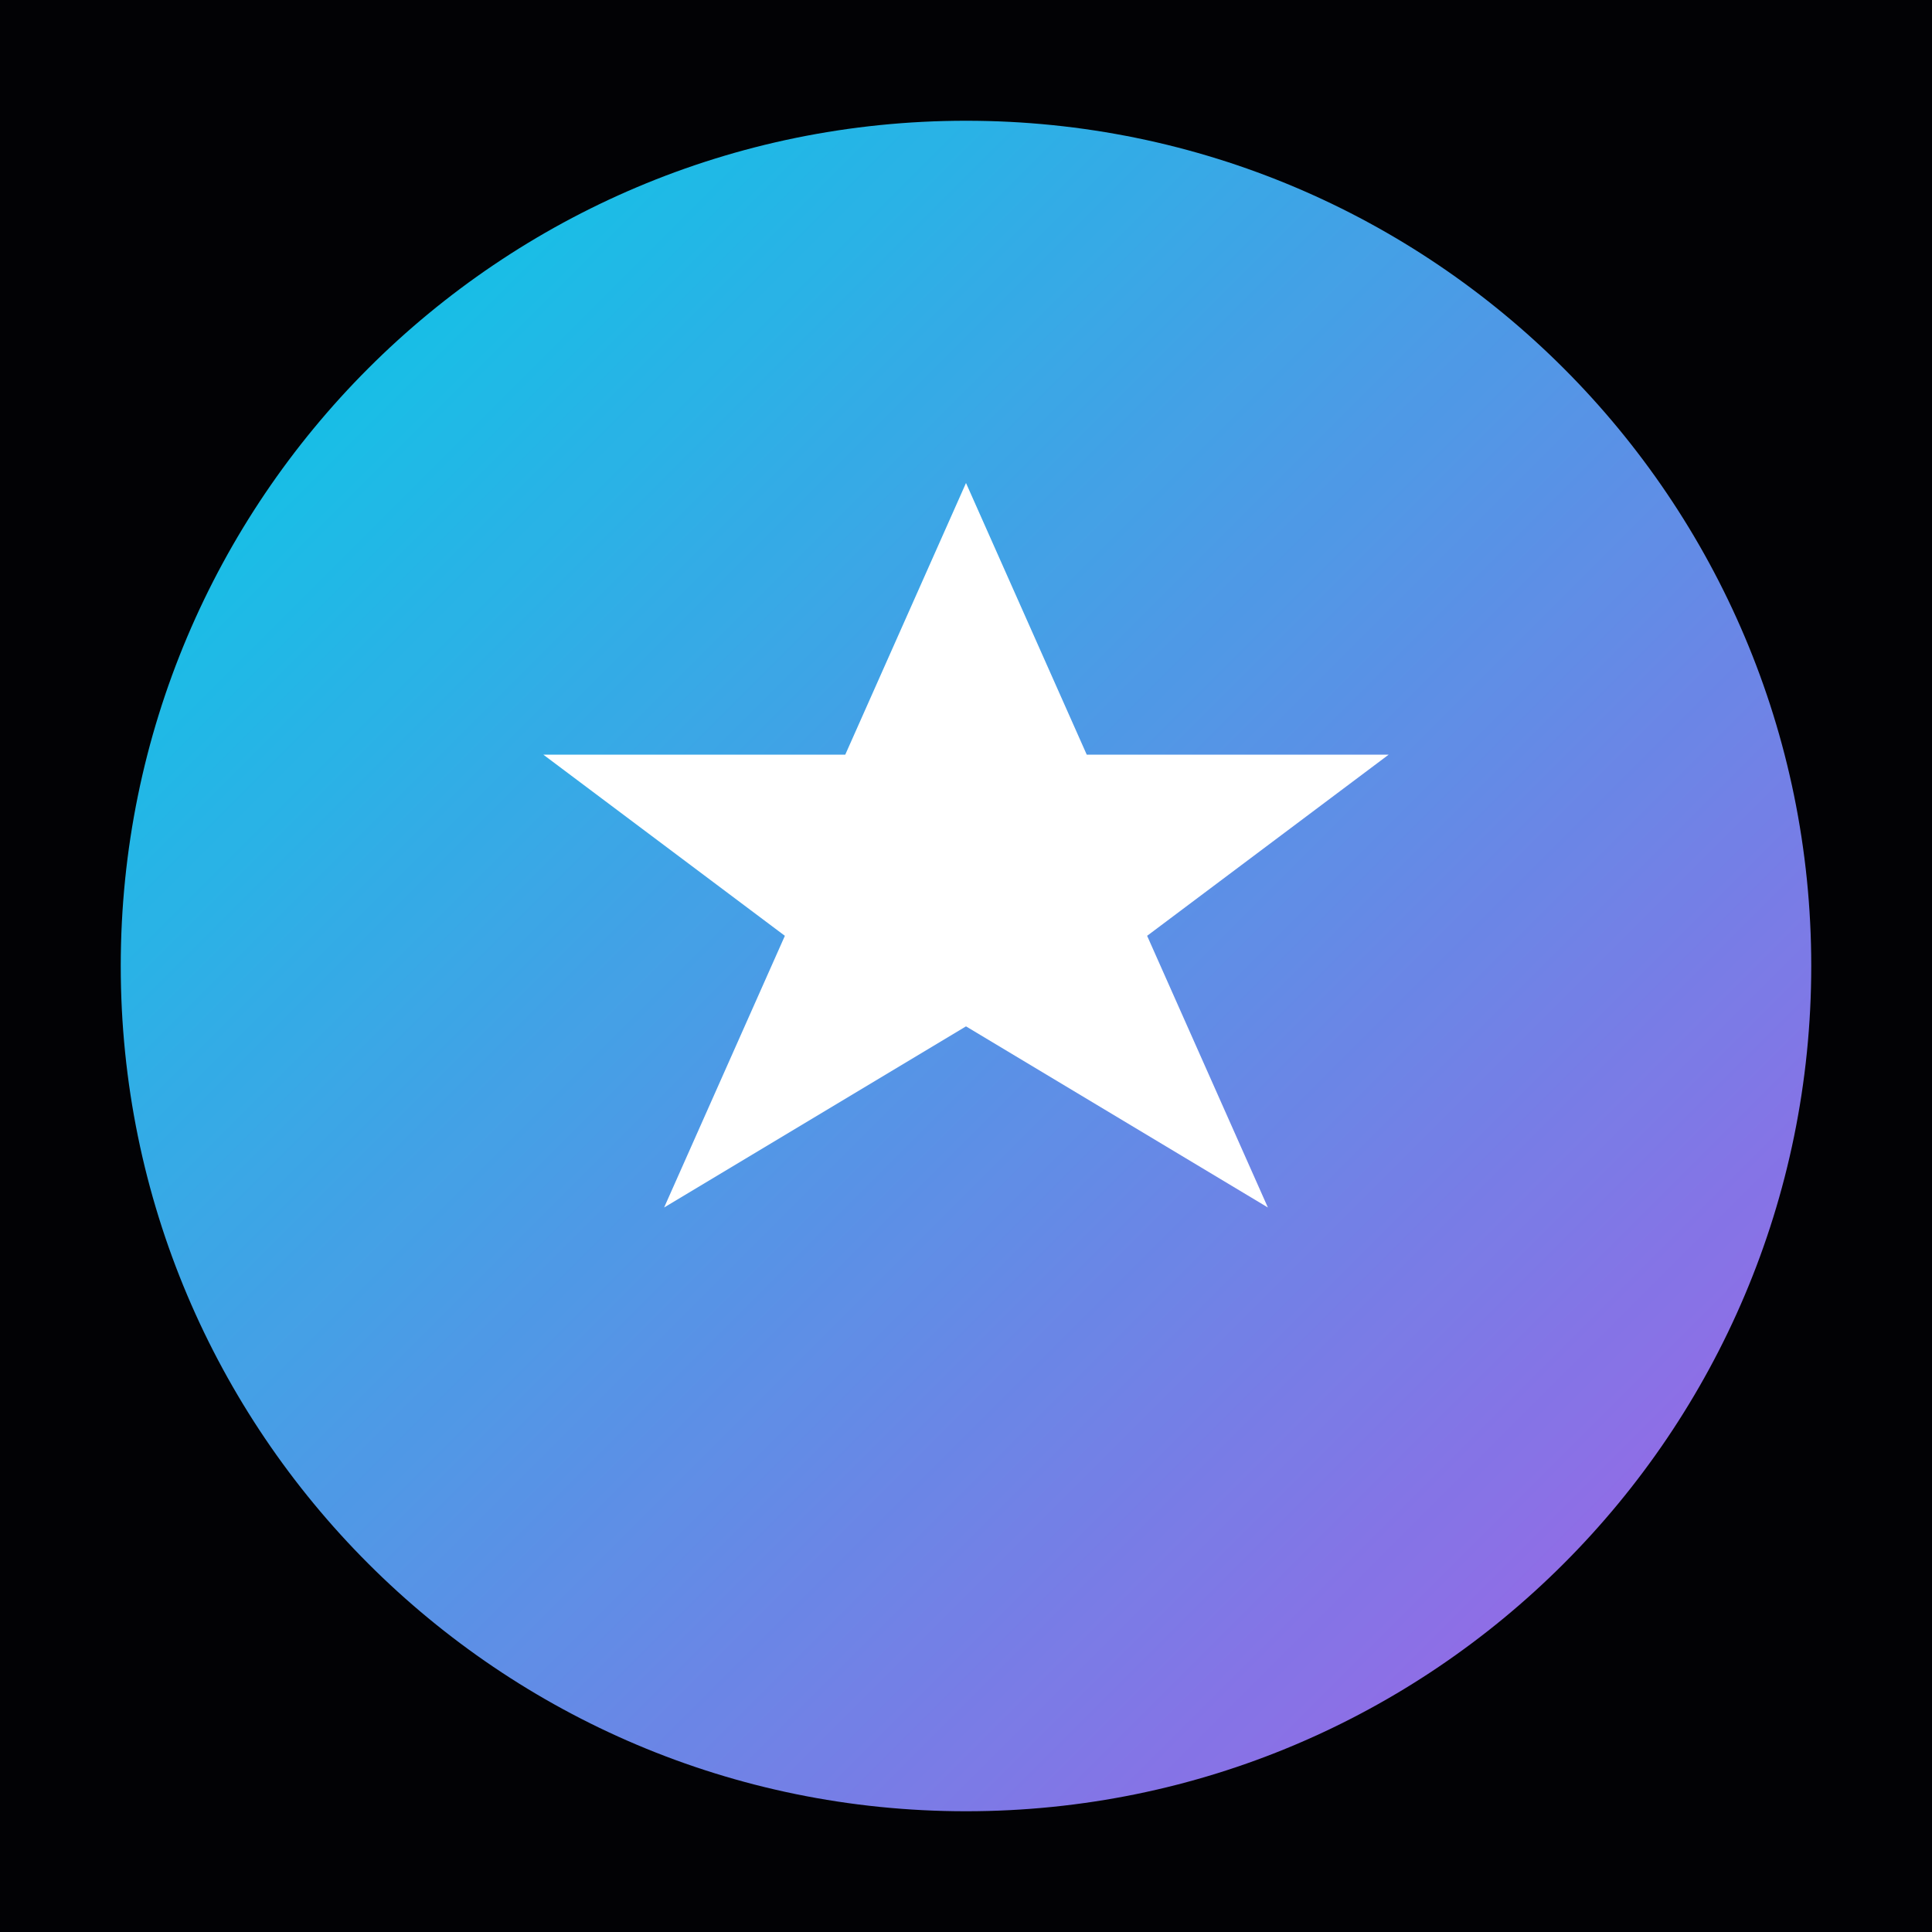
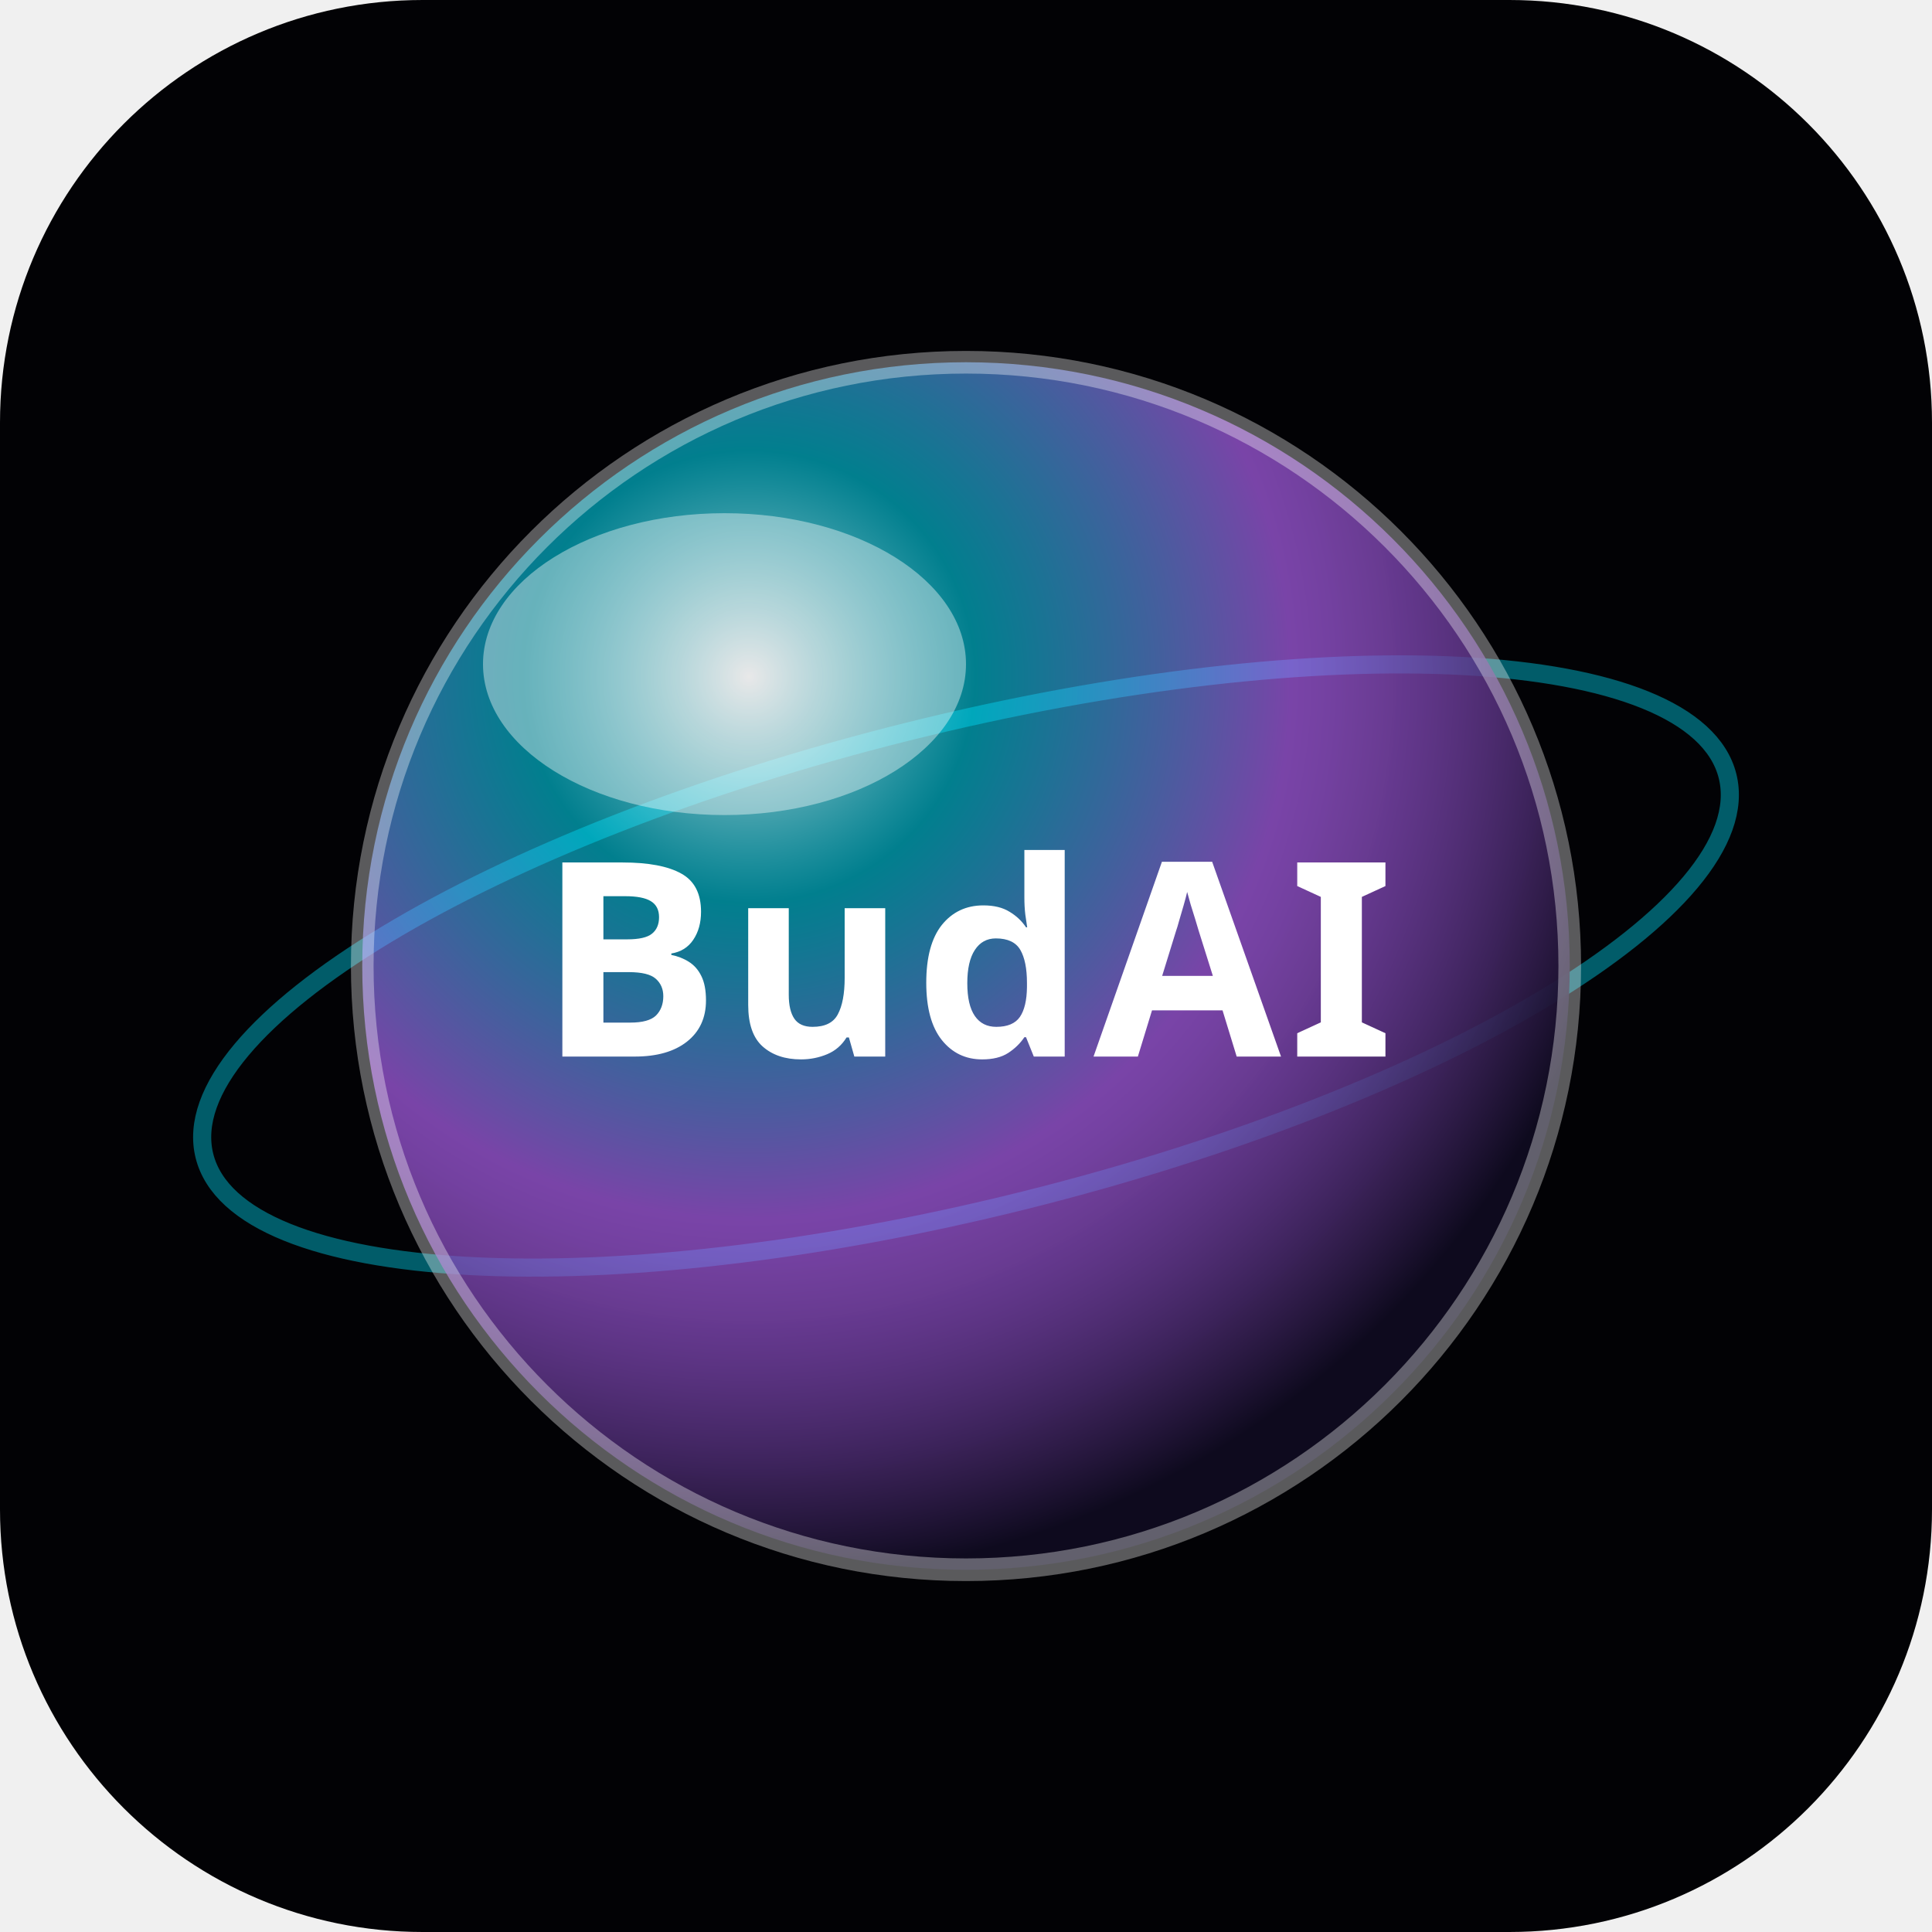
<svg xmlns="http://www.w3.org/2000/svg" viewBox="0 0 128 128">
  <defs>
-     <linearGradient id="grad1" x1="0%" y1="0%" x2="100%" y2="100%">
-       <stop offset="0%" style="stop-color:#00e5ff;stop-opacity:1" />
-       <stop offset="100%" style="stop-color:#b967ff;stop-opacity:1" />
-     </linearGradient>
+     <radialGradient id="g" cx="32%" cy="26%" r="75%">
+       <stop offset="0%" stop-color="#ffffff" stop-opacity="0.85" />
+       <stop offset="25%" stop-color="#00e5ff" stop-opacity="0.55" />
+       <stop offset="60%" stop-color="#b967ff" stop-opacity="0.65" />
+       <stop offset="100%" stop-color="#0e0a1e" />
+     </radialGradient>
  </defs>
-   <rect width="128" height="128" fill="#020205" />
-   <circle cx="64" cy="64" r="56" fill="url(#grad1)" opacity="0.9" />
-   <path d="M64 32 L72 50 L92 50 L76 62 L84 80 L64 68 L44 80 L52 62 L36 50 L56 50 Z" fill="white" />
+   <rect width="128" height="128" rx="28" fill="#020205" />
+   <ellipse cx="64" cy="64" rx="52" ry="16" fill="none" stroke="#00e5ff" stroke-opacity="0.4" stroke-width="1.2" transform="rotate(-14 64 64)" />
+   <circle cx="64" cy="64" r="40" fill="url(#g)" stroke="rgba(255,255,255,0.35)" stroke-width="1.5" />
+   <text x="64" y="70" text-anchor="middle" font-family="system-ui,sans-serif" font-weight="700" font-size="18" letter-spacing="0.5" fill="#fff">BudAI</text>
+   <ellipse cx="48" cy="44" rx="16" ry="10" fill="#fff" opacity="0.4" />
</svg>
